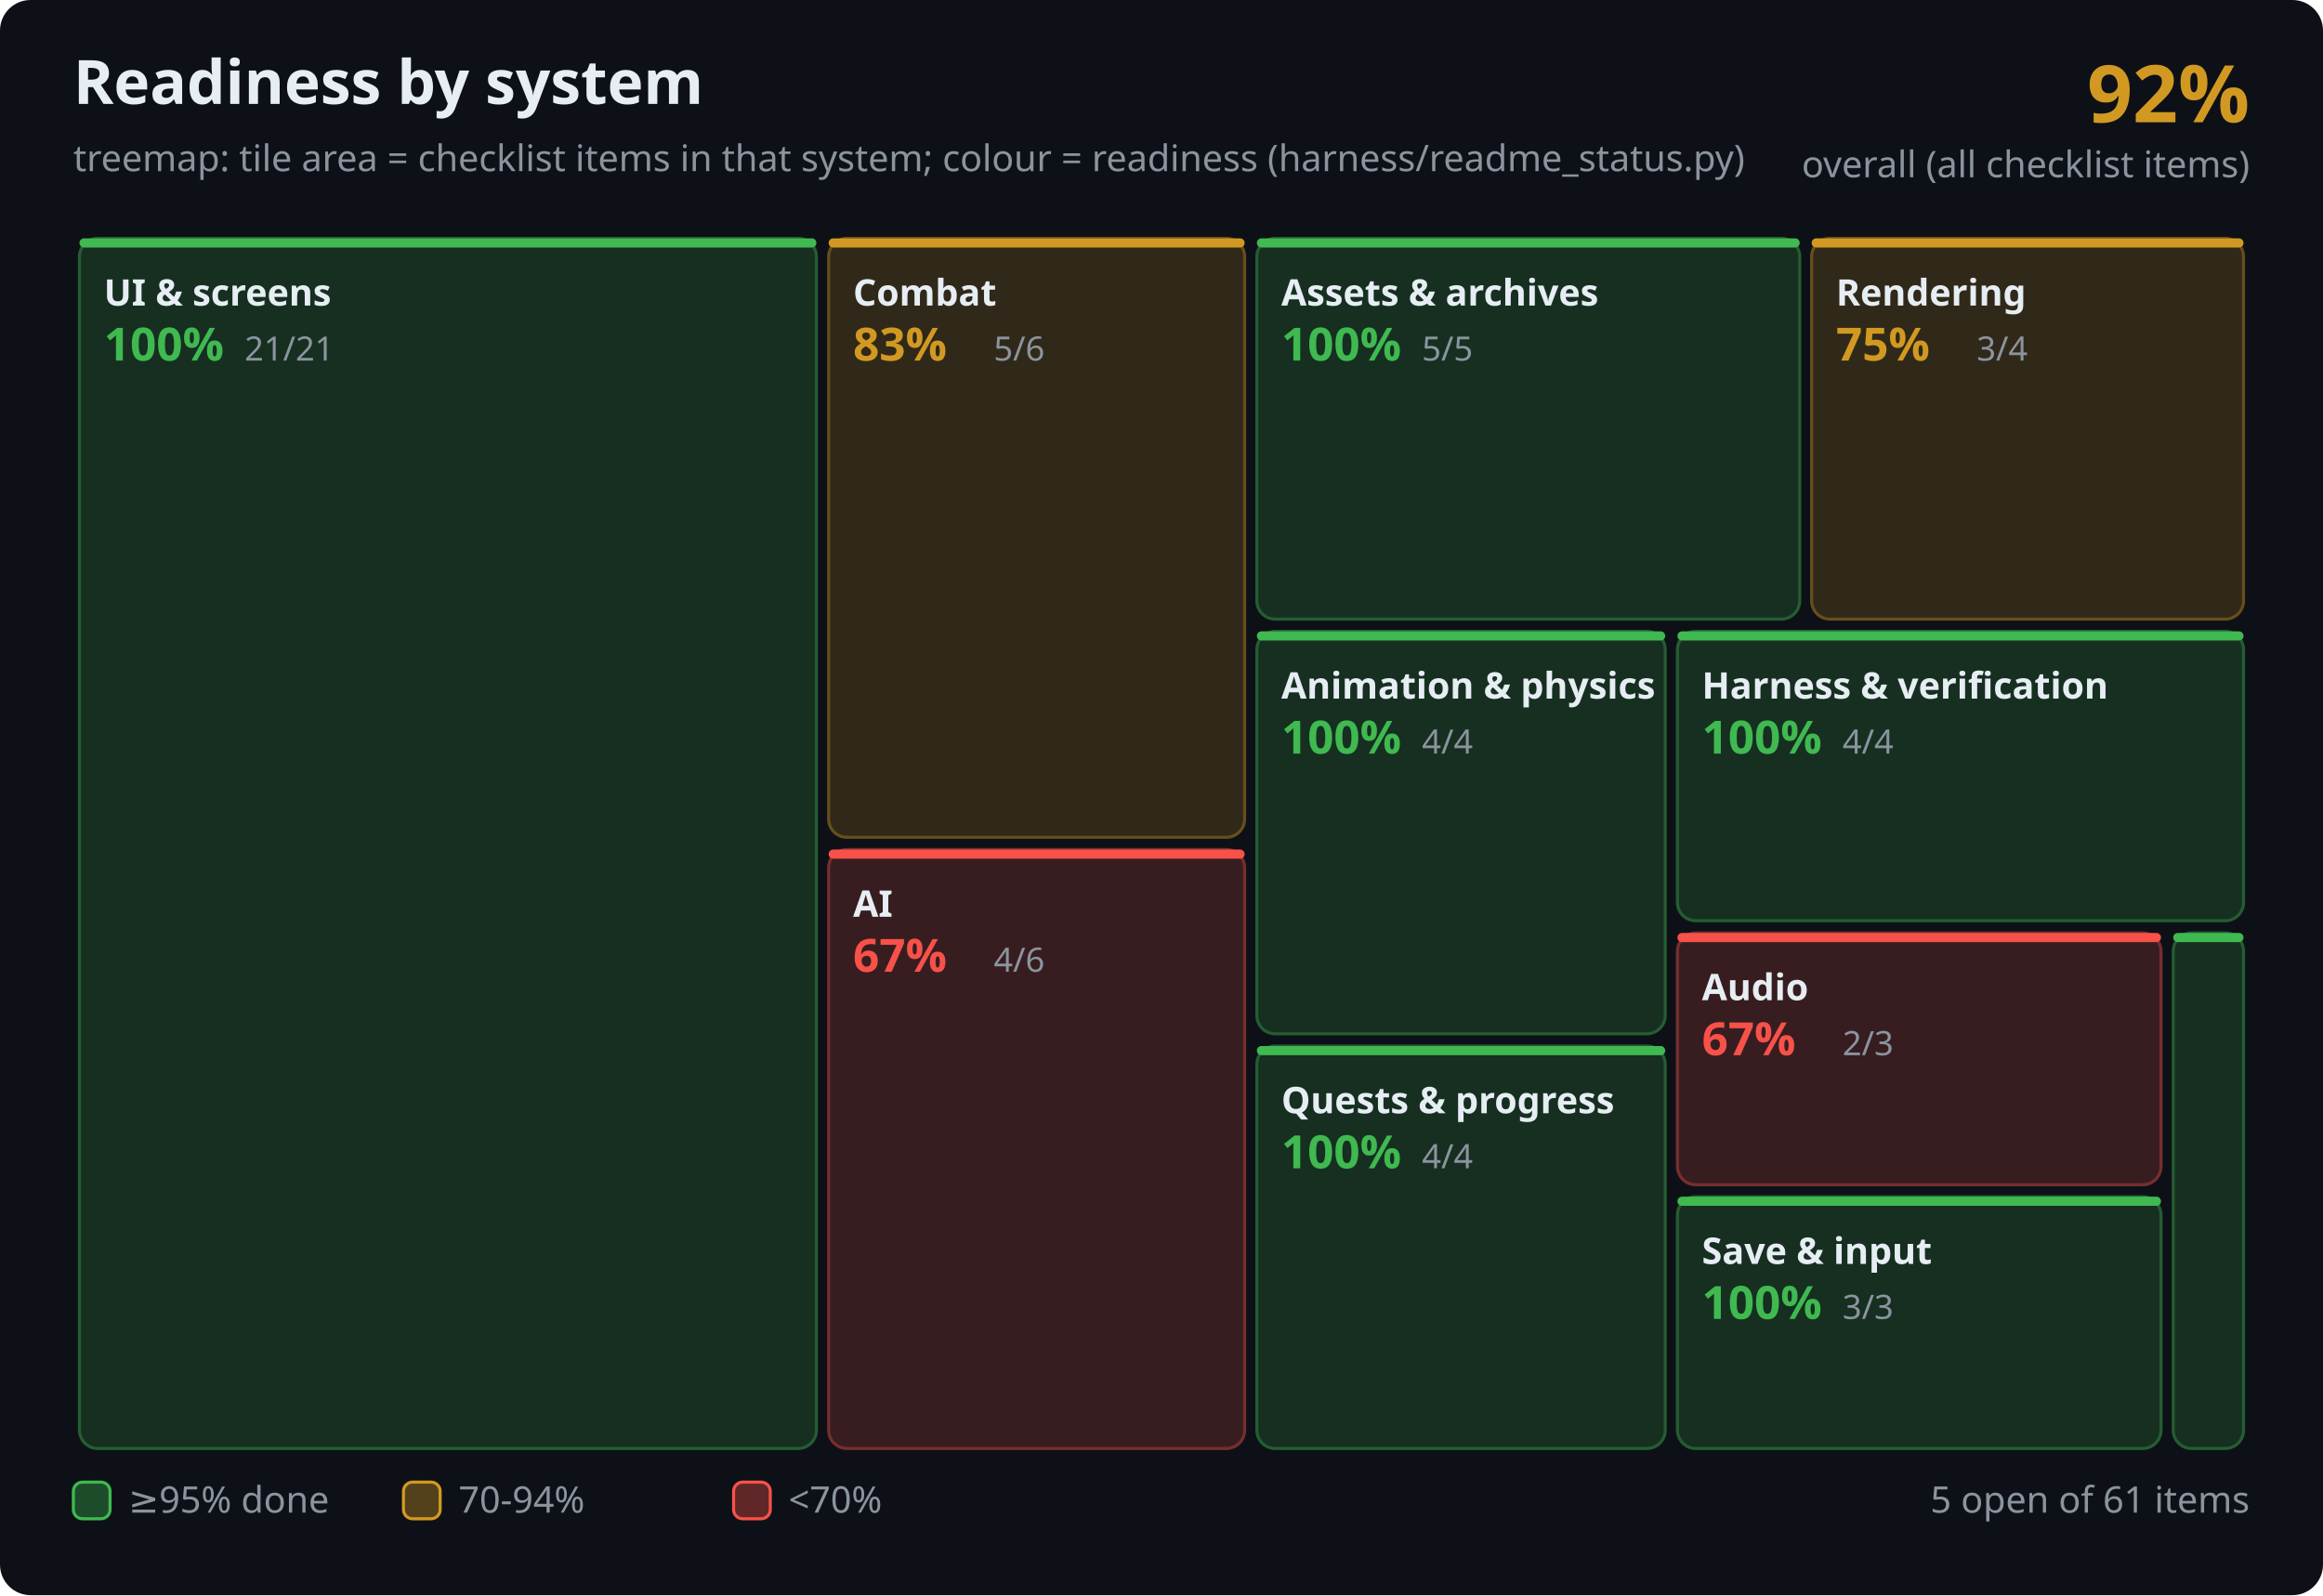
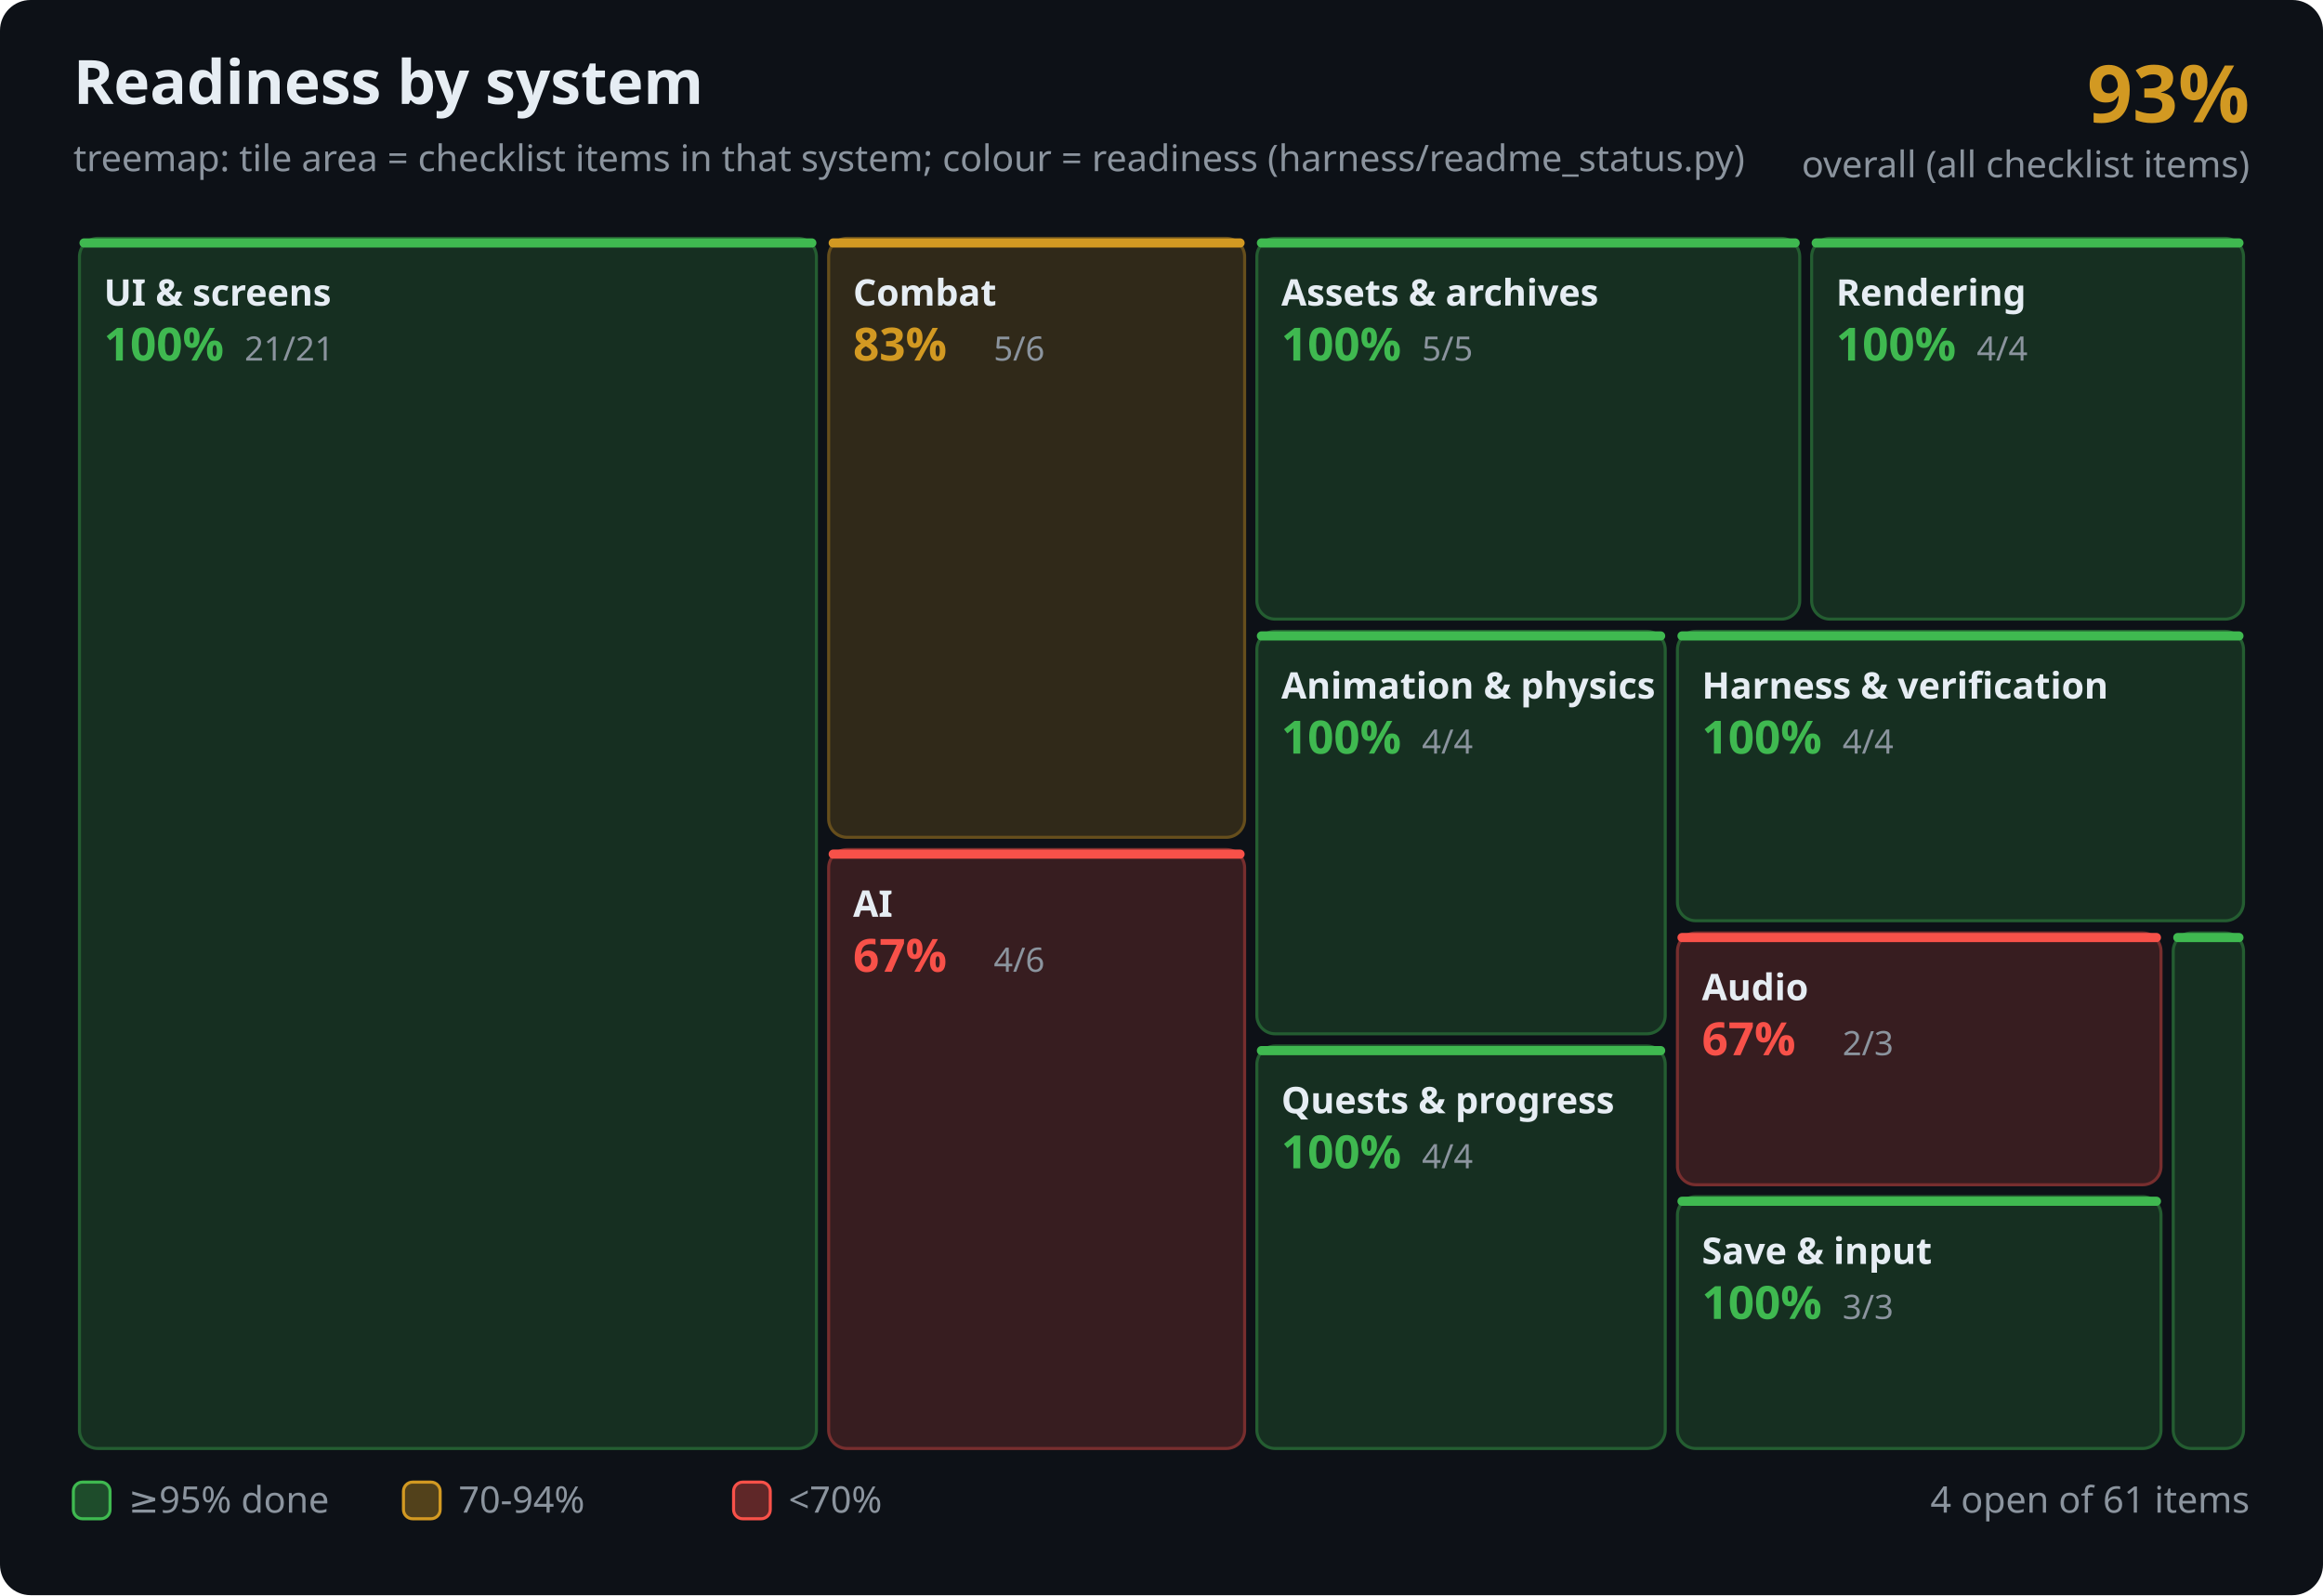
<svg xmlns="http://www.w3.org/2000/svg" width="760" height="522" viewBox="0 0 760 522" font-family="Segoe UI,Ubuntu,sans-serif">
  <rect width="760" height="522" rx="10" fill="#0d1117" />
  <text x="24" y="34" fill="#e6edf3" font-size="20" font-weight="600">Readiness by system</text>
  <text x="24" y="56" fill="#8b949e" font-size="12">treemap: tile area = checklist items in that system; colour = readiness (harness/readme_status.py)</text>
-   <text x="736" y="40" fill="#d29922" font-size="26" font-weight="700" text-anchor="end">92%</text>
+   <text x="736" y="40" fill="#d29922" font-size="26" font-weight="700" text-anchor="end">93%</text>
  <text x="736" y="58" fill="#8b949e" font-size="12" text-anchor="end">overall (all checklist items)</text>
  <g>
    <rect x="411.2" y="78.0" width="177.6" height="124.6" rx="6" fill="#162f21" stroke="#245d31" />
    <rect x="411.2" y="78.0" width="177.6" height="3" rx="1.5" fill="#3fb950" />
    <text x="419.2" y="100.0" fill="#e6edf3" font-size="12" font-weight="600">Assets &amp; archives</text>
    <text x="419.2" y="118.0" fill="#3fb950" font-size="15" font-weight="700">100%</text>
    <text x="465.2" y="118.0" fill="#8b949e" font-size="11">5/5</text>
  </g>
  <g>
-     <rect x="592.7" y="78.0" width="141.3" height="124.6" rx="6" fill="#302919" stroke="#664e1c" />
-     <rect x="592.7" y="78.0" width="141.3" height="3" rx="1.5" fill="#d29922" />
+     <rect x="592.7" y="78.0" width="141.3" height="124.6" rx="6" fill="#162f21" stroke="#245d31" />
+     <rect x="592.7" y="78.0" width="141.3" height="3" rx="1.5" fill="#3fb950" />
    <text x="600.7" y="100.0" fill="#e6edf3" font-size="12" font-weight="600">Rendering</text>
-     <text x="600.7" y="118.0" fill="#d29922" font-size="15" font-weight="700">75%</text>
-     <text x="646.7" y="118.0" fill="#8b949e" font-size="11">3/4</text>
+     <text x="600.7" y="118.0" fill="#3fb950" font-size="15" font-weight="700">100%</text>
+     <text x="646.7" y="118.0" fill="#8b949e" font-size="11">4/4</text>
  </g>
  <g>
    <rect x="411.2" y="206.6" width="133.6" height="131.7" rx="6" fill="#162f21" stroke="#245d31" />
    <rect x="411.2" y="206.6" width="133.6" height="3" rx="1.5" fill="#3fb950" />
    <text x="419.2" y="228.6" fill="#e6edf3" font-size="12" font-weight="600">Animation &amp; physics</text>
    <text x="419.2" y="246.6" fill="#3fb950" font-size="15" font-weight="700">100%</text>
    <text x="465.2" y="246.6" fill="#8b949e" font-size="11">4/4</text>
  </g>
  <g>
    <rect x="271.1" y="78.0" width="136.1" height="196.0" rx="6" fill="#302919" stroke="#664e1c" />
    <rect x="271.1" y="78.0" width="136.1" height="3" rx="1.5" fill="#d29922" />
    <text x="279.1" y="100.0" fill="#e6edf3" font-size="12" font-weight="600">Combat</text>
    <text x="279.1" y="118.0" fill="#d29922" font-size="15" font-weight="700">83%</text>
    <text x="325.1" y="118.0" fill="#8b949e" font-size="11">5/6</text>
  </g>
  <g>
    <rect x="271.1" y="278.0" width="136.1" height="196.0" rx="6" fill="#371d20" stroke="#772e2e" />
    <rect x="271.1" y="278.0" width="136.1" height="3" rx="1.5" fill="#f85149" />
    <text x="279.1" y="300.0" fill="#e6edf3" font-size="12" font-weight="600">AI</text>
    <text x="279.1" y="318.0" fill="#f85149" font-size="15" font-weight="700">67%</text>
    <text x="325.1" y="318.0" fill="#8b949e" font-size="11">4/6</text>
  </g>
  <g>
    <rect x="26.0" y="78.0" width="241.1" height="396.0" rx="6" fill="#162f21" stroke="#245d31" />
    <rect x="26.0" y="78.0" width="241.1" height="3" rx="1.5" fill="#3fb950" />
    <text x="34.0" y="100.0" fill="#e6edf3" font-size="12" font-weight="600">UI &amp; screens</text>
    <text x="34.0" y="118.0" fill="#3fb950" font-size="15" font-weight="700">100%</text>
    <text x="80.0" y="118.0" fill="#8b949e" font-size="11">21/21</text>
  </g>
  <g>
    <rect x="411.2" y="342.3" width="133.6" height="131.7" rx="6" fill="#162f21" stroke="#245d31" />
    <rect x="411.2" y="342.3" width="133.6" height="3" rx="1.5" fill="#3fb950" />
    <text x="419.2" y="364.3" fill="#e6edf3" font-size="12" font-weight="600">Quests &amp; progress</text>
    <text x="419.2" y="382.3" fill="#3fb950" font-size="15" font-weight="700">100%</text>
    <text x="465.2" y="382.3" fill="#8b949e" font-size="11">4/4</text>
  </g>
  <g>
    <rect x="548.8" y="305.3" width="158.2" height="82.4" rx="6" fill="#371d20" stroke="#772e2e" />
    <rect x="548.8" y="305.3" width="158.2" height="3" rx="1.5" fill="#f85149" />
    <text x="556.8" y="327.3" fill="#e6edf3" font-size="12" font-weight="600">Audio</text>
    <text x="556.8" y="345.3" fill="#f85149" font-size="15" font-weight="700">67%</text>
    <text x="602.8" y="345.3" fill="#8b949e" font-size="11">2/3</text>
  </g>
  <g>
    <rect x="548.8" y="391.6" width="158.2" height="82.4" rx="6" fill="#162f21" stroke="#245d31" />
    <rect x="548.8" y="391.6" width="158.2" height="3" rx="1.5" fill="#3fb950" />
    <text x="556.8" y="413.6" fill="#e6edf3" font-size="12" font-weight="600">Save &amp; input</text>
    <text x="556.8" y="431.6" fill="#3fb950" font-size="15" font-weight="700">100%</text>
    <text x="602.8" y="431.6" fill="#8b949e" font-size="11">3/3</text>
  </g>
  <g>
    <rect x="711.0" y="305.3" width="23.0" height="168.7" rx="6" fill="#162f21" stroke="#245d31" />
    <rect x="711.0" y="305.3" width="23.0" height="3" rx="1.5" fill="#3fb950" />
  </g>
  <g>
    <rect x="548.8" y="206.6" width="185.2" height="94.7" rx="6" fill="#162f21" stroke="#245d31" />
    <rect x="548.8" y="206.6" width="185.2" height="3" rx="1.5" fill="#3fb950" />
    <text x="556.8" y="228.6" fill="#e6edf3" font-size="12" font-weight="600">Harness &amp; verification</text>
    <text x="556.8" y="246.6" fill="#3fb950" font-size="15" font-weight="700">100%</text>
    <text x="602.8" y="246.6" fill="#8b949e" font-size="11">4/4</text>
  </g>
  <rect x="24" y="485" width="12" height="12" rx="3" fill="#1e4c2b" stroke="#3fb950" />
  <text x="42" y="495" fill="#8b949e" font-size="12">≥95% done</text>
  <rect x="132" y="485" width="12" height="12" rx="3" fill="#52411b" stroke="#d29922" />
  <text x="150" y="495" fill="#8b949e" font-size="12">70-94%</text>
  <rect x="240" y="485" width="12" height="12" rx="3" fill="#5f2728" stroke="#f85149" />
  <text x="258" y="495" fill="#8b949e" font-size="12">&lt;70%</text>
-   <text x="736" y="495" fill="#8b949e" font-size="12" text-anchor="end">5 open of 61 items</text>
+   <text x="736" y="495" fill="#8b949e" font-size="12" text-anchor="end">4 open of 61 items</text>
</svg>
